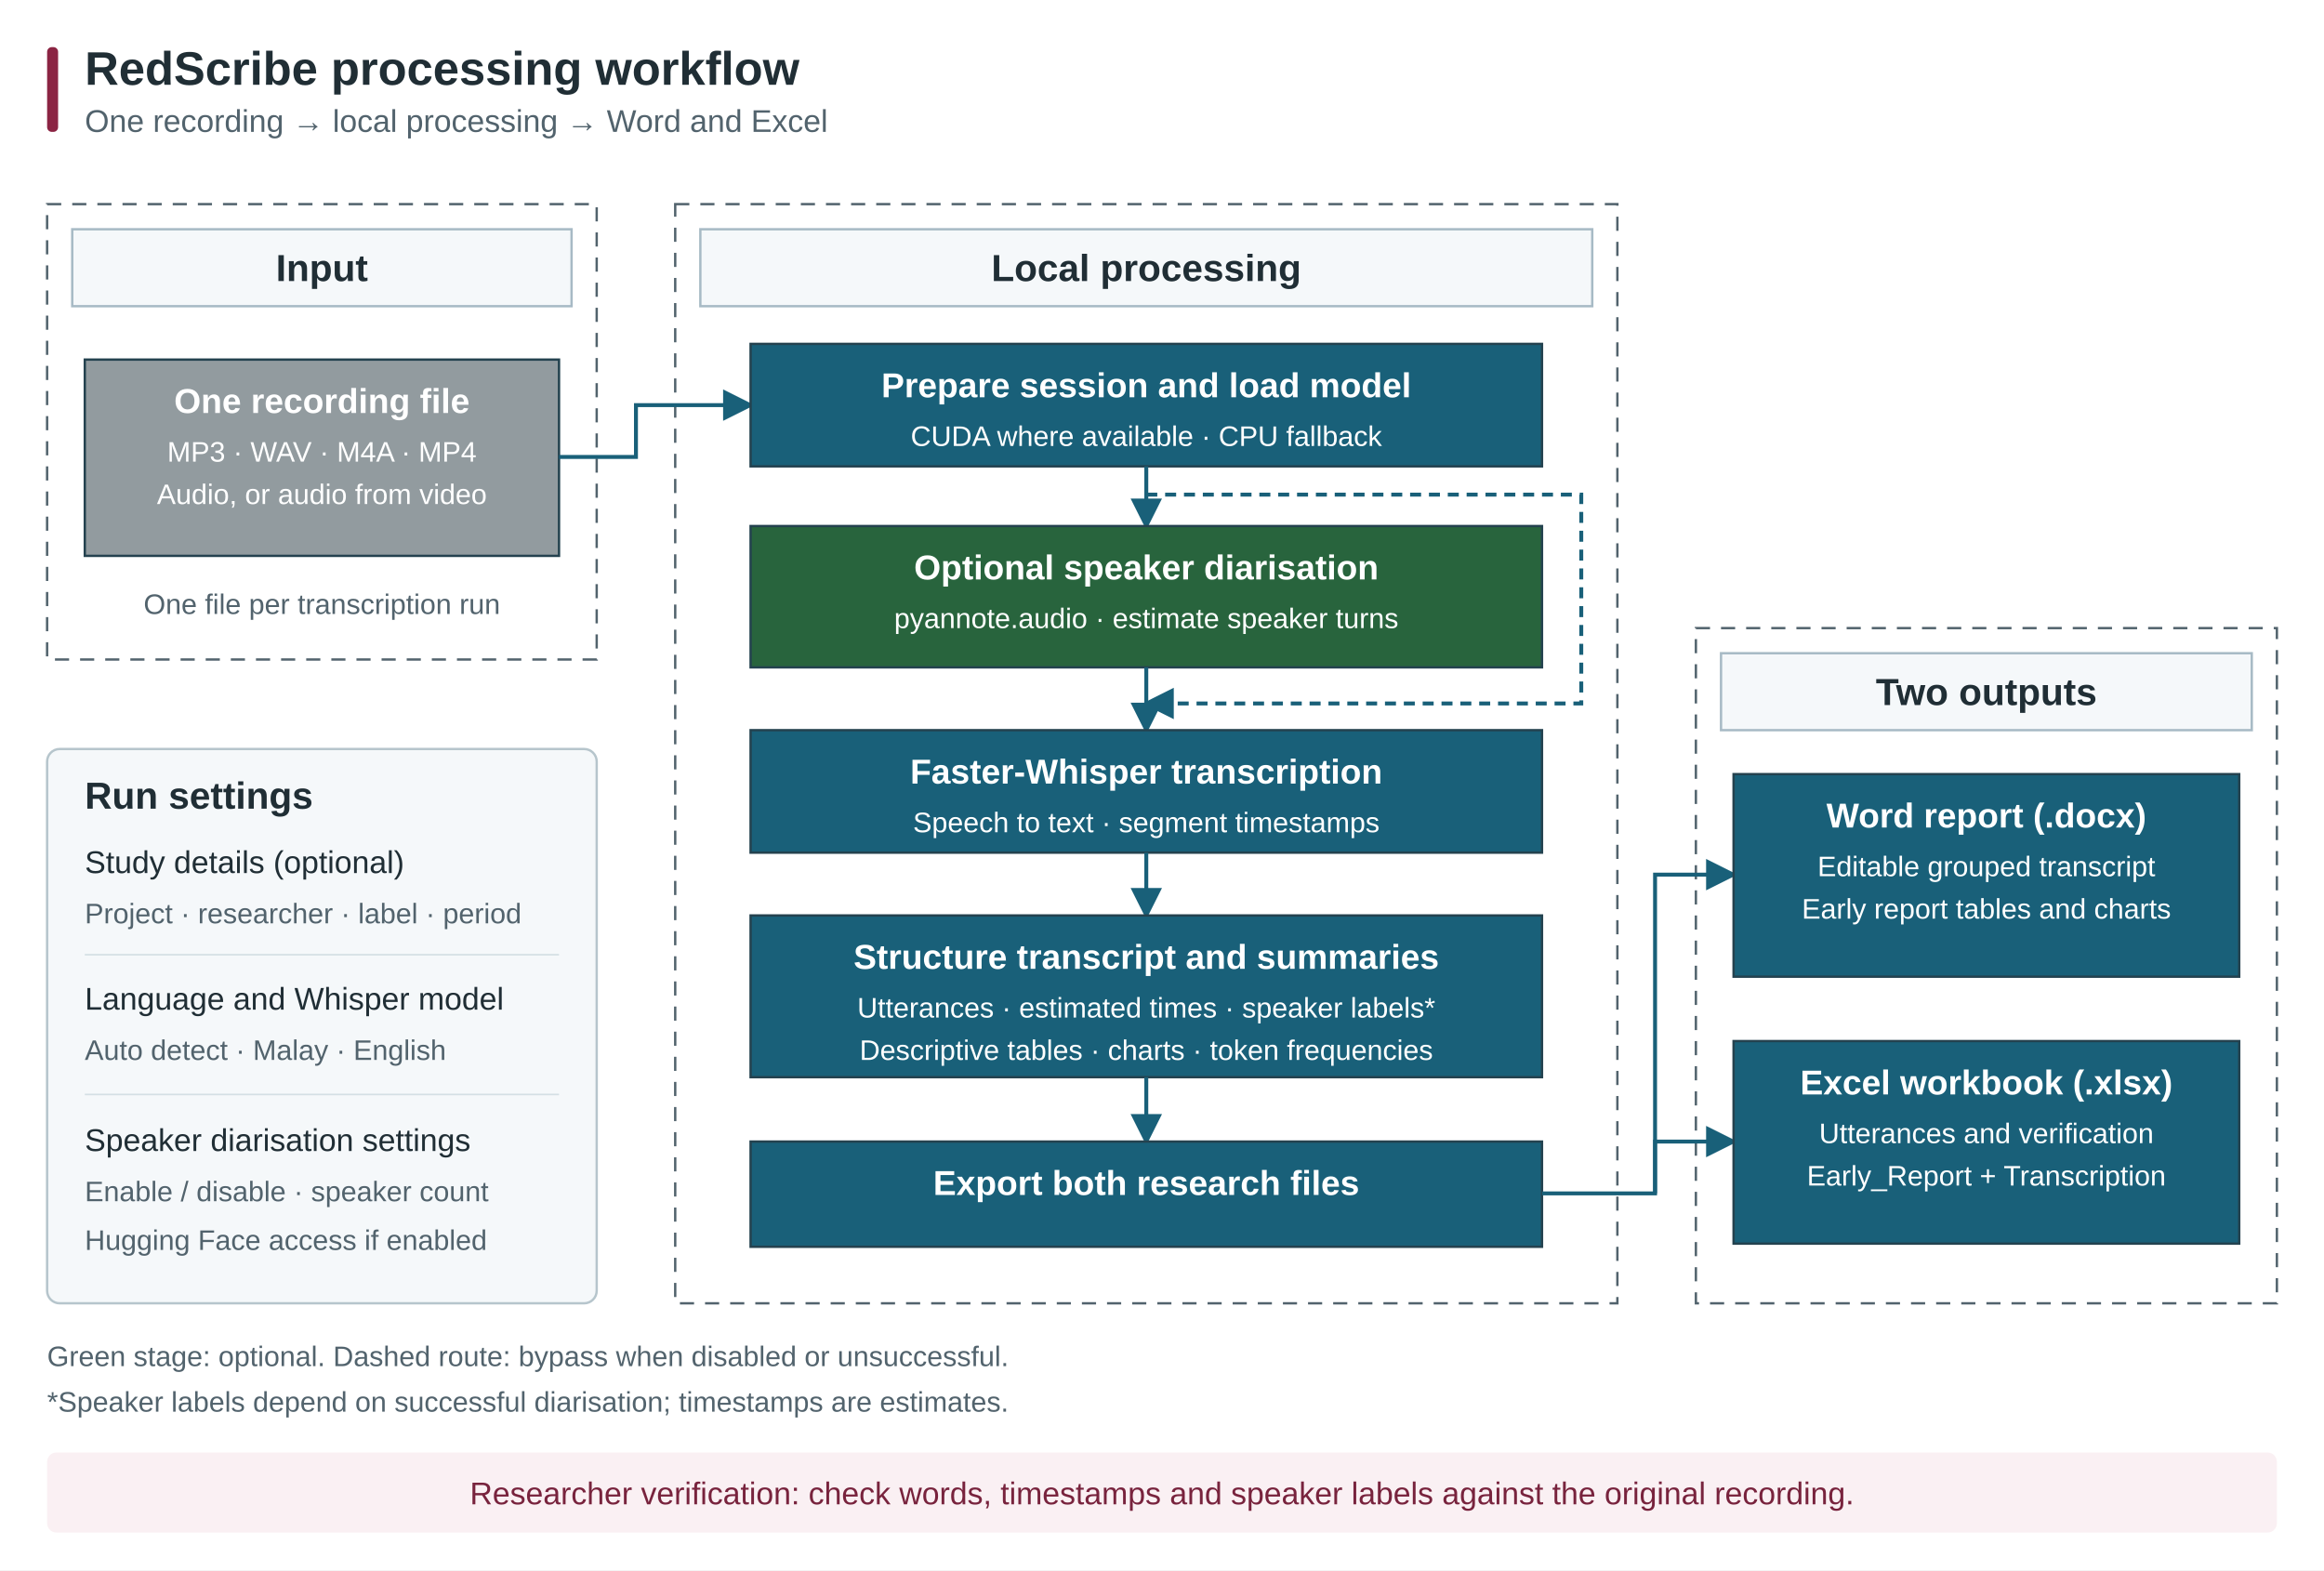
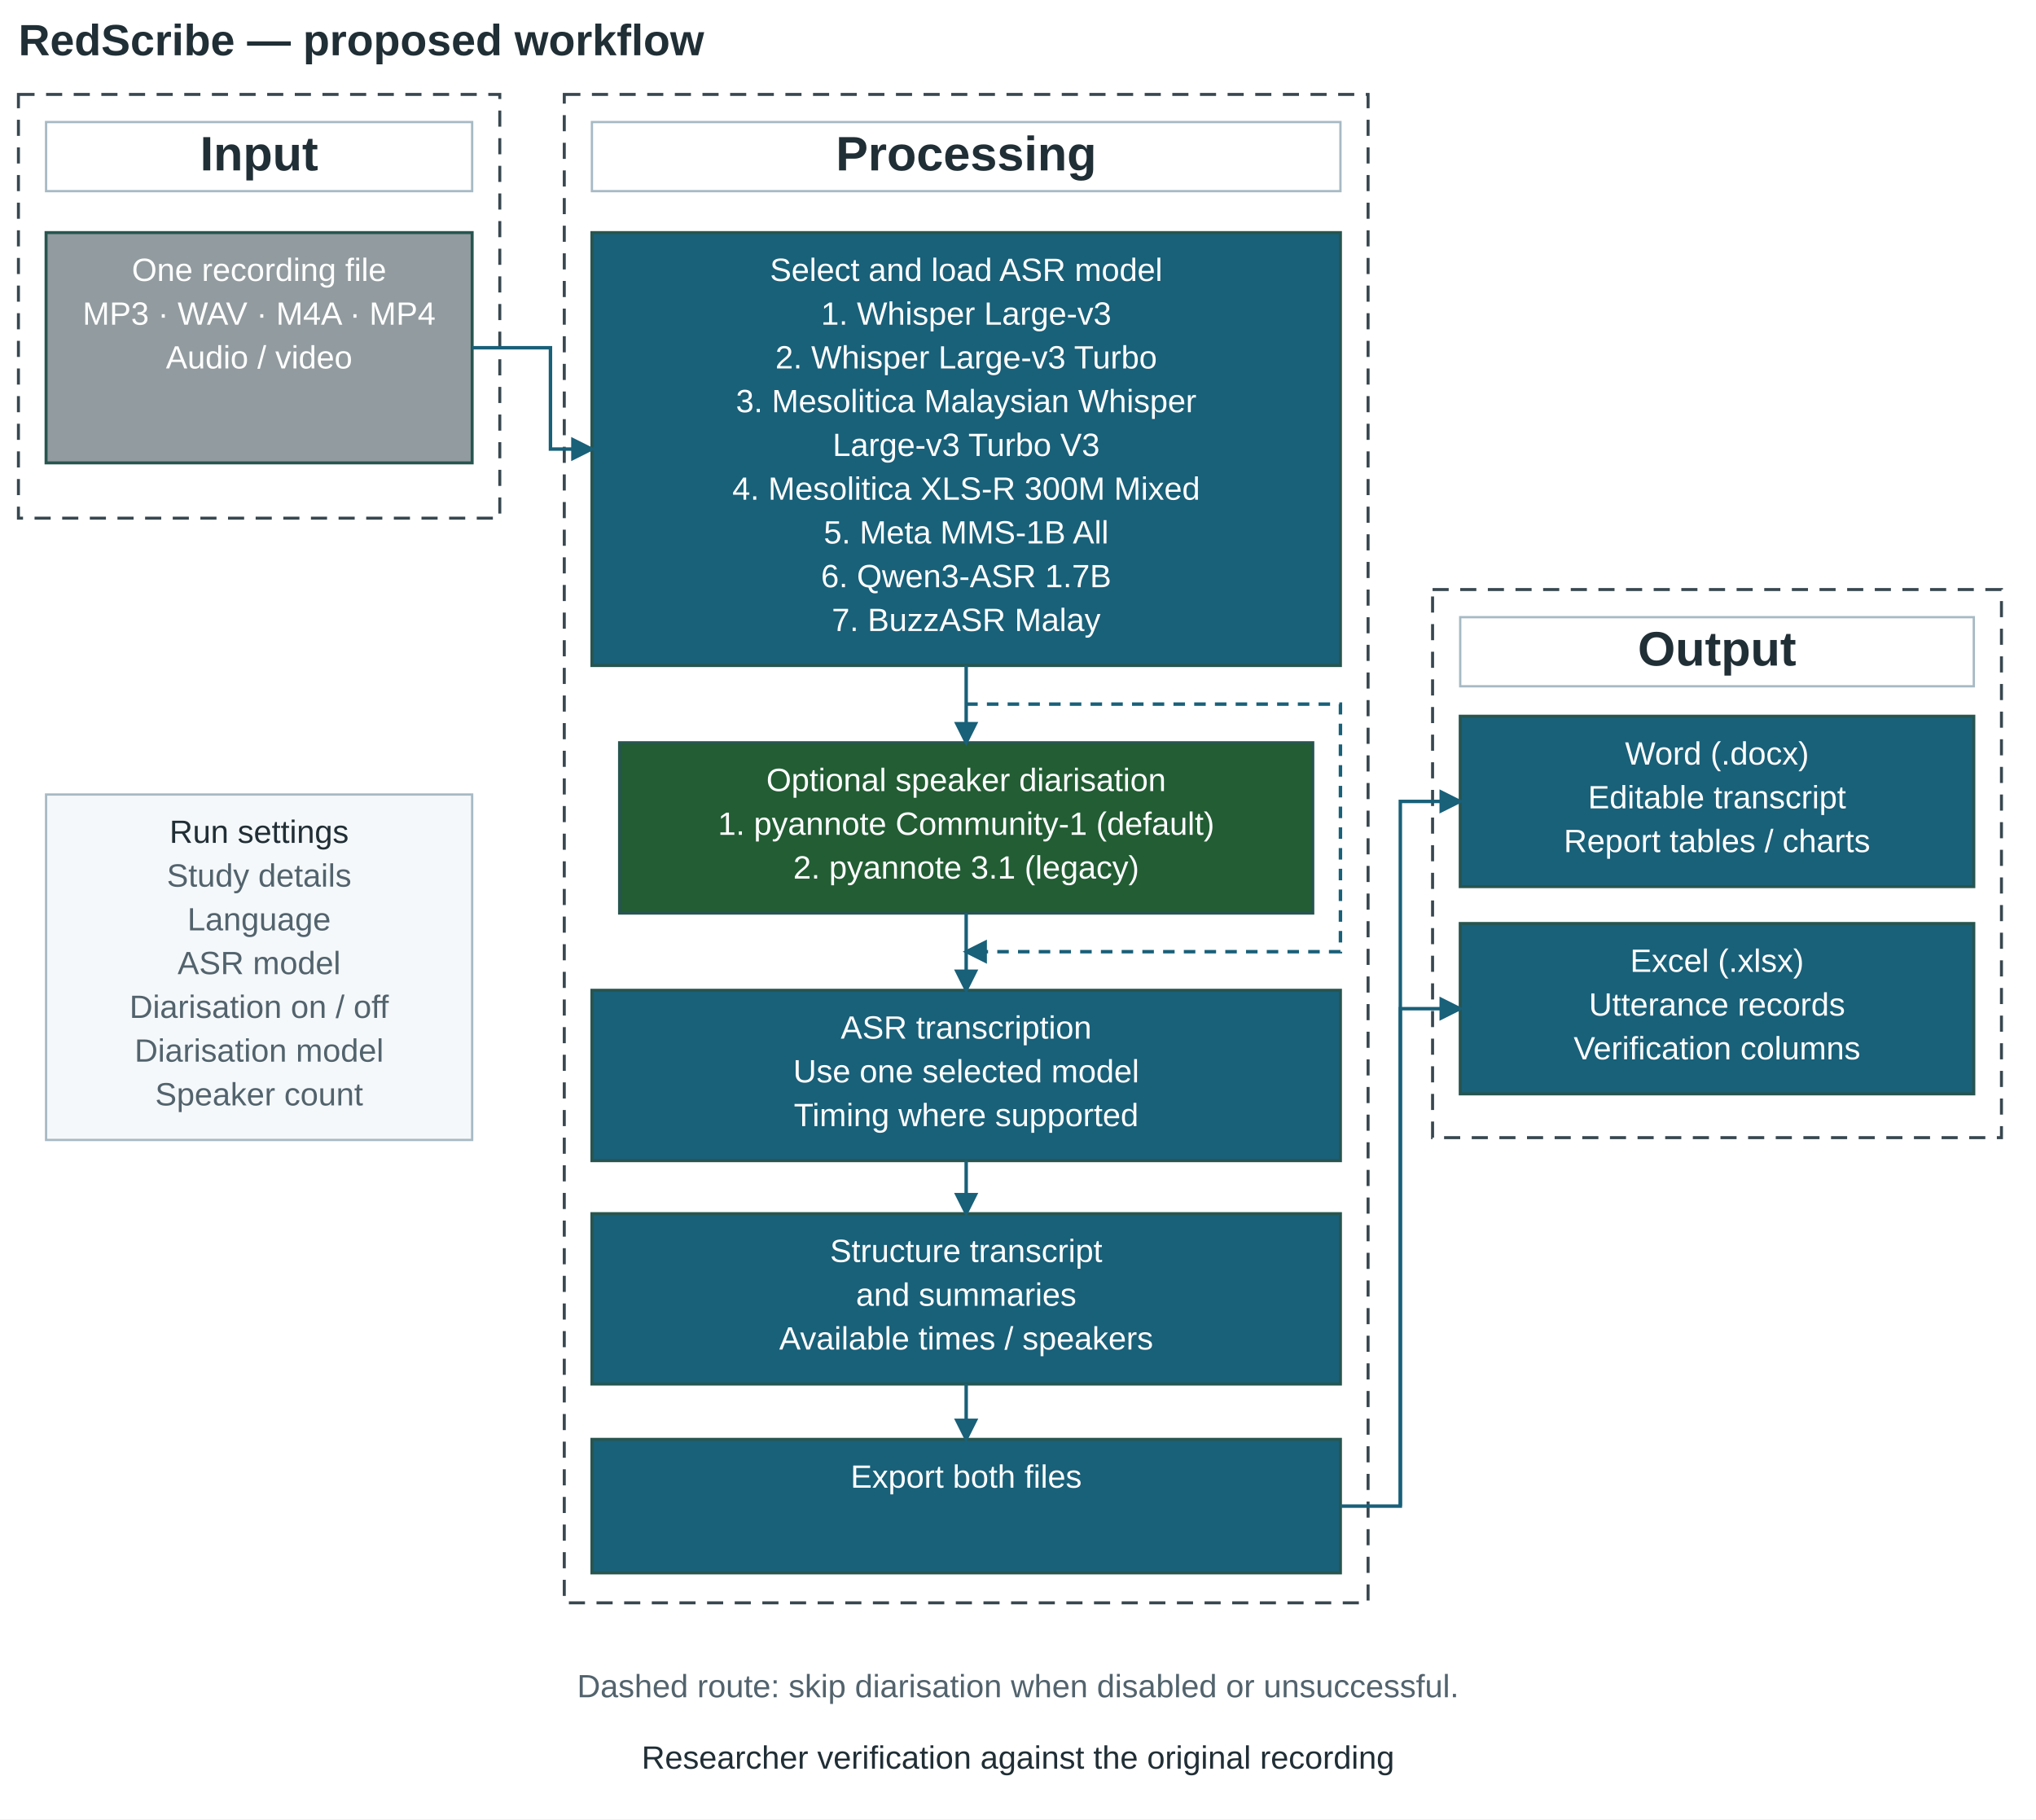
- <svg xmlns="http://www.w3.org/2000/svg" width="1480" height="1000" viewBox="0 0 1480 1000" role="img" aria-labelledby="title desc">
-   <defs>
-     <marker id="arrow" markerWidth="8" markerHeight="8" refX="7" refY="4" orient="auto">
-       <path d="M0 0 8 4 0 8Z" fill="#196079" />
-     </marker>
-     <style>text{font-family:Arial,Helvetica,sans-serif}.flow{fill:none;stroke:#196079;stroke-width:2.5;marker-end:url(#arrow)}</style>
-   </defs>
-   <rect x="0" y="0" width="1480" height="1000" fill="#fff" stroke="none" stroke-width="1.5" rx="0" />
-   <rect x="30" y="30" width="7" height="54" fill="#8b2443" stroke="none" stroke-width="1.5" rx="3" />
-   <text x="54" y="54" text-anchor="start" font-size="30" fill="#202e35" font-weight="700">RedScribe processing workflow</text>
-   <text x="54" y="84" text-anchor="start" font-size="20" fill="#52636d">One recording → local processing → Word and Excel</text>
-   <rect x="30" y="130" width="350" height="290" fill="#fff" stroke="#52636d" stroke-width="1.5" rx="0" stroke-dasharray="9 7" />
-   <rect x="46" y="146" width="318" height="49" fill="#f5f8fa" stroke="#a7bac5" stroke-width="1.5" rx="0" />
-   <text x="205.0" y="179" text-anchor="middle" font-size="24" fill="#202e35" font-weight="700">Input</text>
-   <rect x="54" y="229" width="302" height="125" fill="#929b9f" stroke="#24424f" stroke-width="1.5" rx="0" />
-   <text x="205.0" y="263" text-anchor="middle" font-size="22" fill="#fff" font-weight="700">One recording file</text>
-   <text x="205.0" y="294" text-anchor="middle" font-size="18" fill="#fff">MP3 · WAV · M4A · MP4</text>
-   <text x="205.0" y="321" text-anchor="middle" font-size="18" fill="#fff">Audio, or audio from video</text>
-   <text x="205" y="391" text-anchor="middle" font-size="18" fill="#52636d">One file per transcription run</text>
-   <rect x="30" y="477" width="350" height="353" fill="#f5f8fa" stroke="#b6c5cc" stroke-width="1.5" rx="8" />
-   <text x="54" y="515" text-anchor="start" font-size="24" fill="#202e35" font-weight="700">Run settings</text>
-   <text x="54" y="556" text-anchor="start" font-size="20" fill="#202e35">Study details (optional)</text>
-   <text x="54" y="588" text-anchor="start" font-size="18" fill="#52636d">Project · researcher · label · period</text>
-   <text x="54" y="643" text-anchor="start" font-size="20" fill="#202e35">Language and Whisper model</text>
-   <text x="54" y="675" text-anchor="start" font-size="18" fill="#52636d">Auto detect · Malay · English</text>
-   <text x="54" y="733" text-anchor="start" font-size="20" fill="#202e35">Speaker diarisation settings</text>
-   <text x="54" y="765" text-anchor="start" font-size="18" fill="#52636d">Enable / disable · speaker count</text>
-   <text x="54" y="796" text-anchor="start" font-size="18" fill="#52636d">Hugging Face access if enabled</text>
-   <path d="M54 608H356" stroke="#d4dfe4" />
-   <path d="M54 697H356" stroke="#d4dfe4" />
-   <rect x="430" y="130" width="600" height="700" fill="#fff" stroke="#52636d" stroke-width="1.5" rx="0" stroke-dasharray="9 7" />
-   <rect x="446" y="146" width="568" height="49" fill="#f5f8fa" stroke="#a7bac5" stroke-width="1.5" rx="0" />
-   <text x="730.0" y="179" text-anchor="middle" font-size="24" fill="#202e35" font-weight="700">Local processing</text>
-   <path d="M356 291H405V258H478" class="flow" />
-   <rect x="478" y="219" width="504" height="78" fill="#196079" stroke="#24424f" stroke-width="1.5" rx="0" />
-   <text x="730.0" y="253" text-anchor="middle" font-size="22" fill="#fff" font-weight="700">Prepare session and load model</text>
-   <text x="730.0" y="284" text-anchor="middle" font-size="18" fill="#fff">CUDA where available · CPU fallback</text>
-   <path d="M730 297V335" class="flow" />
-   <rect x="478" y="335" width="504" height="90" fill="#28643d" stroke="#24424f" stroke-width="1.5" rx="0" />
-   <text x="730.0" y="369" text-anchor="middle" font-size="22" fill="#fff" font-weight="700">Optional speaker diarisation</text>
-   <text x="730.0" y="400" text-anchor="middle" font-size="18" fill="#fff">pyannote.audio · estimate speaker turns</text>
-   <path d="M730 315H1007V448H730" class="flow" stroke-dasharray="7 5" />
-   <path d="M730 425V465" class="flow" />
-   <rect x="478" y="465" width="504" height="78" fill="#196079" stroke="#24424f" stroke-width="1.5" rx="0" />
-   <text x="730.0" y="499" text-anchor="middle" font-size="22" fill="#fff" font-weight="700">Faster-Whisper transcription</text>
-   <text x="730.0" y="530" text-anchor="middle" font-size="18" fill="#fff">Speech to text · segment timestamps</text>
-   <path d="M730 543V583" class="flow" />
-   <rect x="478" y="583" width="504" height="103" fill="#196079" stroke="#24424f" stroke-width="1.5" rx="0" />
-   <text x="730.0" y="617" text-anchor="middle" font-size="22" fill="#fff" font-weight="700">Structure transcript and summaries</text>
-   <text x="730.0" y="648" text-anchor="middle" font-size="18" fill="#fff">Utterances · estimated times · speaker labels*</text>
-   <text x="730.0" y="675" text-anchor="middle" font-size="18" fill="#fff">Descriptive tables · charts · token frequencies</text>
-   <path d="M730 686V727" class="flow" />
-   <rect x="478" y="727" width="504" height="67" fill="#196079" stroke="#24424f" stroke-width="1.5" rx="0" />
-   <text x="730.0" y="761" text-anchor="middle" font-size="22" fill="#fff" font-weight="700">Export both research files</text>
-   <rect x="1080" y="400" width="370" height="430" fill="#fff" stroke="#52636d" stroke-width="1.5" rx="0" stroke-dasharray="9 7" />
-   <rect x="1096" y="416" width="338" height="49" fill="#f5f8fa" stroke="#a7bac5" stroke-width="1.5" rx="0" />
-   <text x="1265.0" y="449" text-anchor="middle" font-size="24" fill="#202e35" font-weight="700">Two outputs</text>
-   <path d="M982 760H1054V557H1104" class="flow" />
-   <path d="M1054 760V727H1104" class="flow" />
-   <rect x="1104" y="493" width="322" height="129" fill="#196079" stroke="#24424f" stroke-width="1.5" rx="0" />
-   <text x="1265.0" y="527" text-anchor="middle" font-size="22" fill="#fff" font-weight="700">Word report (.docx)</text>
-   <text x="1265.0" y="558" text-anchor="middle" font-size="18" fill="#fff">Editable grouped transcript</text>
-   <text x="1265.0" y="585" text-anchor="middle" font-size="18" fill="#fff">Early report tables and charts</text>
-   <rect x="1104" y="663" width="322" height="129" fill="#196079" stroke="#24424f" stroke-width="1.5" rx="0" />
-   <text x="1265.0" y="697" text-anchor="middle" font-size="22" fill="#fff" font-weight="700">Excel workbook (.xlsx)</text>
-   <text x="1265.0" y="728" text-anchor="middle" font-size="18" fill="#fff">Utterances and verification</text>
-   <text x="1265.0" y="755" text-anchor="middle" font-size="18" fill="#fff">Early_Report + Transcription</text>
-   <text x="30" y="870" text-anchor="start" font-size="18" fill="#52636d">Green stage: optional. Dashed route: bypass when disabled or unsuccessful.</text>
-   <text x="30" y="899" text-anchor="start" font-size="18" fill="#52636d">*Speaker labels depend on successful diarisation; timestamps are estimates.</text>
-   <rect x="30" y="925" width="1420" height="51" fill="#faf0f3" stroke="none" stroke-width="1.5" rx="6" />
-   <text x="740" y="958" text-anchor="middle" font-size="20" fill="#78233d">Researcher verification: check words, timestamps and speaker labels against the original recording.</text>
+ <svg xmlns="http://www.w3.org/2000/svg" id="redscribe-workflow-preview" viewBox="0 0 884 790" role="img">
+   <style>
+     #redscribe-workflow-preview { color:#202e35; background:#fff; padding:18px; box-sizing:border-box; }
+     #redscribe-workflow-preview svg { display:block; width:100%; overflow:visible; }
+     #redscribe-workflow-preview text { fill:#202e35; font-family:Arial,Helvetica,sans-serif; font-size:14px; font-weight:400; }
+     #redscribe-workflow-preview .heading { font-weight:500; }
+     #redscribe-workflow-preview .secondary { fill:#52636d; }
+     #redscribe-workflow-preview .node { fill:#196079; stroke:#27554f; stroke-width:1.3; }
+     #redscribe-workflow-preview .source { fill:#929b9f; }
+     #redscribe-workflow-preview .optional { fill:#225d34; }
+     #redscribe-workflow-preview text.in-box { fill:#fff; }
+     #redscribe-workflow-preview .config { fill:#f5f8fa; stroke:#a7bac5; }
+     #redscribe-workflow-preview .connector { fill:none; stroke:#196079; stroke-width:1.5; }
+     #redscribe-workflow-preview .group { fill:none; stroke:#38474f; stroke-width:1.3; stroke-dasharray:7 5; }
+   #redscribe-workflow-preview text.section-title{font-size:21px;font-weight:600} </style>
+   <rect width="884" height="790" fill="white" />
+   <text x="8" y="24" style="font-size:19px;font-weight:600">RedScribe — proposed workflow</text>
+   <g transform="translate(0 35)">
+     <defs>
+       <marker id="rs-arrow" markerWidth="7" markerHeight="7" refX="6" refY="3.5" orient="auto">
+         <path d="M0 0L7 3.5L0 7Z" fill="#196079" />
+       </marker>
+     </defs>
+     <rect x="8" y="6" width="209" height="184" class="group" />
+     <rect x="245" y="6" width="349" height="655" class="group" />
+     <rect x="622" y="221" width="247" height="238" class="group" />
+     <rect x="20" y="18" width="185" height="30" fill="#fff" stroke="#a7bac5" />
+     <text x="112.5" y="39" text-anchor="middle" class="section-title">Input</text>
+     <rect x="257" y="18" width="325" height="30" fill="#fff" stroke="#a7bac5" />
+     <text x="419.5" y="39" text-anchor="middle" class="section-title">Processing</text>
+     <rect x="634" y="233" width="223" height="30" fill="#fff" stroke="#a7bac5" />
+     <text x="745.5" y="254" text-anchor="middle" class="section-title">Output</text>
+     <rect x="20" y="66" width="185" height="100" rx="0" class="node source" />
+     <text x="112.5" y="87" text-anchor="middle" class="heading in-box">One recording file</text>
+     <text x="112.5" y="106" text-anchor="middle" class="secondary in-box">MP3 · WAV · M4A · MP4</text>
+     <text x="112.5" y="125" text-anchor="middle" class="secondary in-box">Audio / video</text>
+     <rect x="257" y="66" width="325" height="188" rx="0" class="node" />
+     <text x="419.5" y="87" text-anchor="middle" class="heading in-box">Select and load ASR model</text>
+     <text x="419.5" y="106" text-anchor="middle" class="secondary in-box">1. Whisper Large-v3</text>
+     <text x="419.5" y="125" text-anchor="middle" class="secondary in-box">2. Whisper Large-v3 Turbo</text>
+     <text x="419.5" y="144" text-anchor="middle" class="secondary in-box">3. Mesolitica Malaysian Whisper</text>
+     <text x="419.5" y="163" text-anchor="middle" class="secondary in-box">Large-v3 Turbo V3</text>
+     <text x="419.5" y="182" text-anchor="middle" class="secondary in-box">4. Mesolitica XLS-R 300M Mixed</text>
+     <text x="419.5" y="201" text-anchor="middle" class="secondary in-box">5. Meta MMS-1B All</text>
+     <text x="419.5" y="220" text-anchor="middle" class="secondary in-box">6. Qwen3-ASR 1.7B</text>
+     <text x="419.5" y="239" text-anchor="middle" class="secondary in-box">7. BuzzASR Malay</text>
+     <rect x="269" y="287.5" width="301" height="74" rx="0" class="node optional" />
+     <text x="419.5" y="308.5" text-anchor="middle" class="heading in-box">Optional speaker diarisation</text>
+     <text x="419.5" y="327.5" text-anchor="middle" class="secondary in-box">1. pyannote Community-1 (default)</text>
+     <text x="419.5" y="346.5" text-anchor="middle" class="secondary in-box">2. pyannote 3.1 (legacy)</text>
+     <rect x="257" y="395" width="325" height="74" rx="0" class="node" />
+     <text x="419.5" y="416" text-anchor="middle" class="heading in-box">ASR transcription</text>
+     <text x="419.5" y="435" text-anchor="middle" class="secondary in-box">Use one selected model</text>
+     <text x="419.5" y="454" text-anchor="middle" class="secondary in-box">Timing where supported</text>
+     <rect x="257" y="492" width="325" height="74" rx="0" class="node" />
+     <text x="419.5" y="513" text-anchor="middle" class="heading in-box">Structure transcript</text>
+     <text x="419.5" y="532" text-anchor="middle" class="secondary in-box">and summaries</text>
+     <text x="419.5" y="551" text-anchor="middle" class="secondary in-box">Available times / speakers</text>
+     <rect x="257" y="590" width="325" height="58" rx="0" class="node" />
+     <text x="419.5" y="611" text-anchor="middle" class="heading in-box">Export both files</text>
+     <rect x="634" y="276" width="223" height="74" rx="0" class="node" />
+     <text x="745.5" y="297" text-anchor="middle" class="heading in-box">Word (.docx)</text>
+     <text x="745.5" y="316" text-anchor="middle" class="secondary in-box">Editable transcript</text>
+     <text x="745.5" y="335" text-anchor="middle" class="secondary in-box">Report tables / charts</text>
+     <rect x="634" y="366" width="223" height="74" rx="0" class="node" />
+     <text x="745.5" y="387" text-anchor="middle" class="heading in-box">Excel (.xlsx)</text>
+     <text x="745.5" y="406" text-anchor="middle" class="secondary in-box">Utterance records</text>
+     <text x="745.5" y="425" text-anchor="middle" class="secondary in-box">Verification columns</text>
+     <path d="M205 116H239V160H257" class="connector" stroke-dasharray="none" marker-end="url(#rs-arrow)" />
+     <path d="M419.5 254V287.5" class="connector" stroke-dasharray="none" marker-end="url(#rs-arrow)" />
+     <path d="M419.5 361.5V395" class="connector" stroke-dasharray="none" marker-end="url(#rs-arrow)" />
+     <path d="M419.5 469V492" class="connector" stroke-dasharray="none" marker-end="url(#rs-arrow)" />
+     <path d="M419.5 566V590" class="connector" stroke-dasharray="none" marker-end="url(#rs-arrow)" />
+     <path d="M419.5 270.75H582V378.25H419.5" class="connector" stroke-dasharray="5 4" marker-end="url(#rs-arrow)" />
+     <path d="M582 619H608V313H634" class="connector" stroke-dasharray="none" marker-end="url(#rs-arrow)" />
+     <path d="M608 619V403H634" class="connector" stroke-dasharray="none" marker-end="url(#rs-arrow)" />
+     <rect x="20" y="310" width="185" height="150" rx="0" class="config" />
+     <text x="112.5" y="331" text-anchor="middle" class="heading">Run settings</text>
+     <text x="112.5" y="350" text-anchor="middle" class="secondary">Study details</text>
+     <text x="112.5" y="369" text-anchor="middle" class="secondary">Language</text>
+     <text x="112.5" y="388" text-anchor="middle" class="secondary">ASR model</text>
+     <text x="112.5" y="407" text-anchor="middle" class="secondary">Diarisation on / off</text>
+     <text x="112.5" y="426" text-anchor="middle" class="secondary">Diarisation model</text>
+     <text x="112.5" y="445" text-anchor="middle" class="secondary">Speaker count</text>
+     <text x="442" y="702" text-anchor="middle" class="secondary">Dashed route: skip diarisation when disabled or unsuccessful.</text>
+     <text x="442" y="733" text-anchor="middle" class="heading">Researcher verification against the original recording</text>
+   </g>
</svg>
